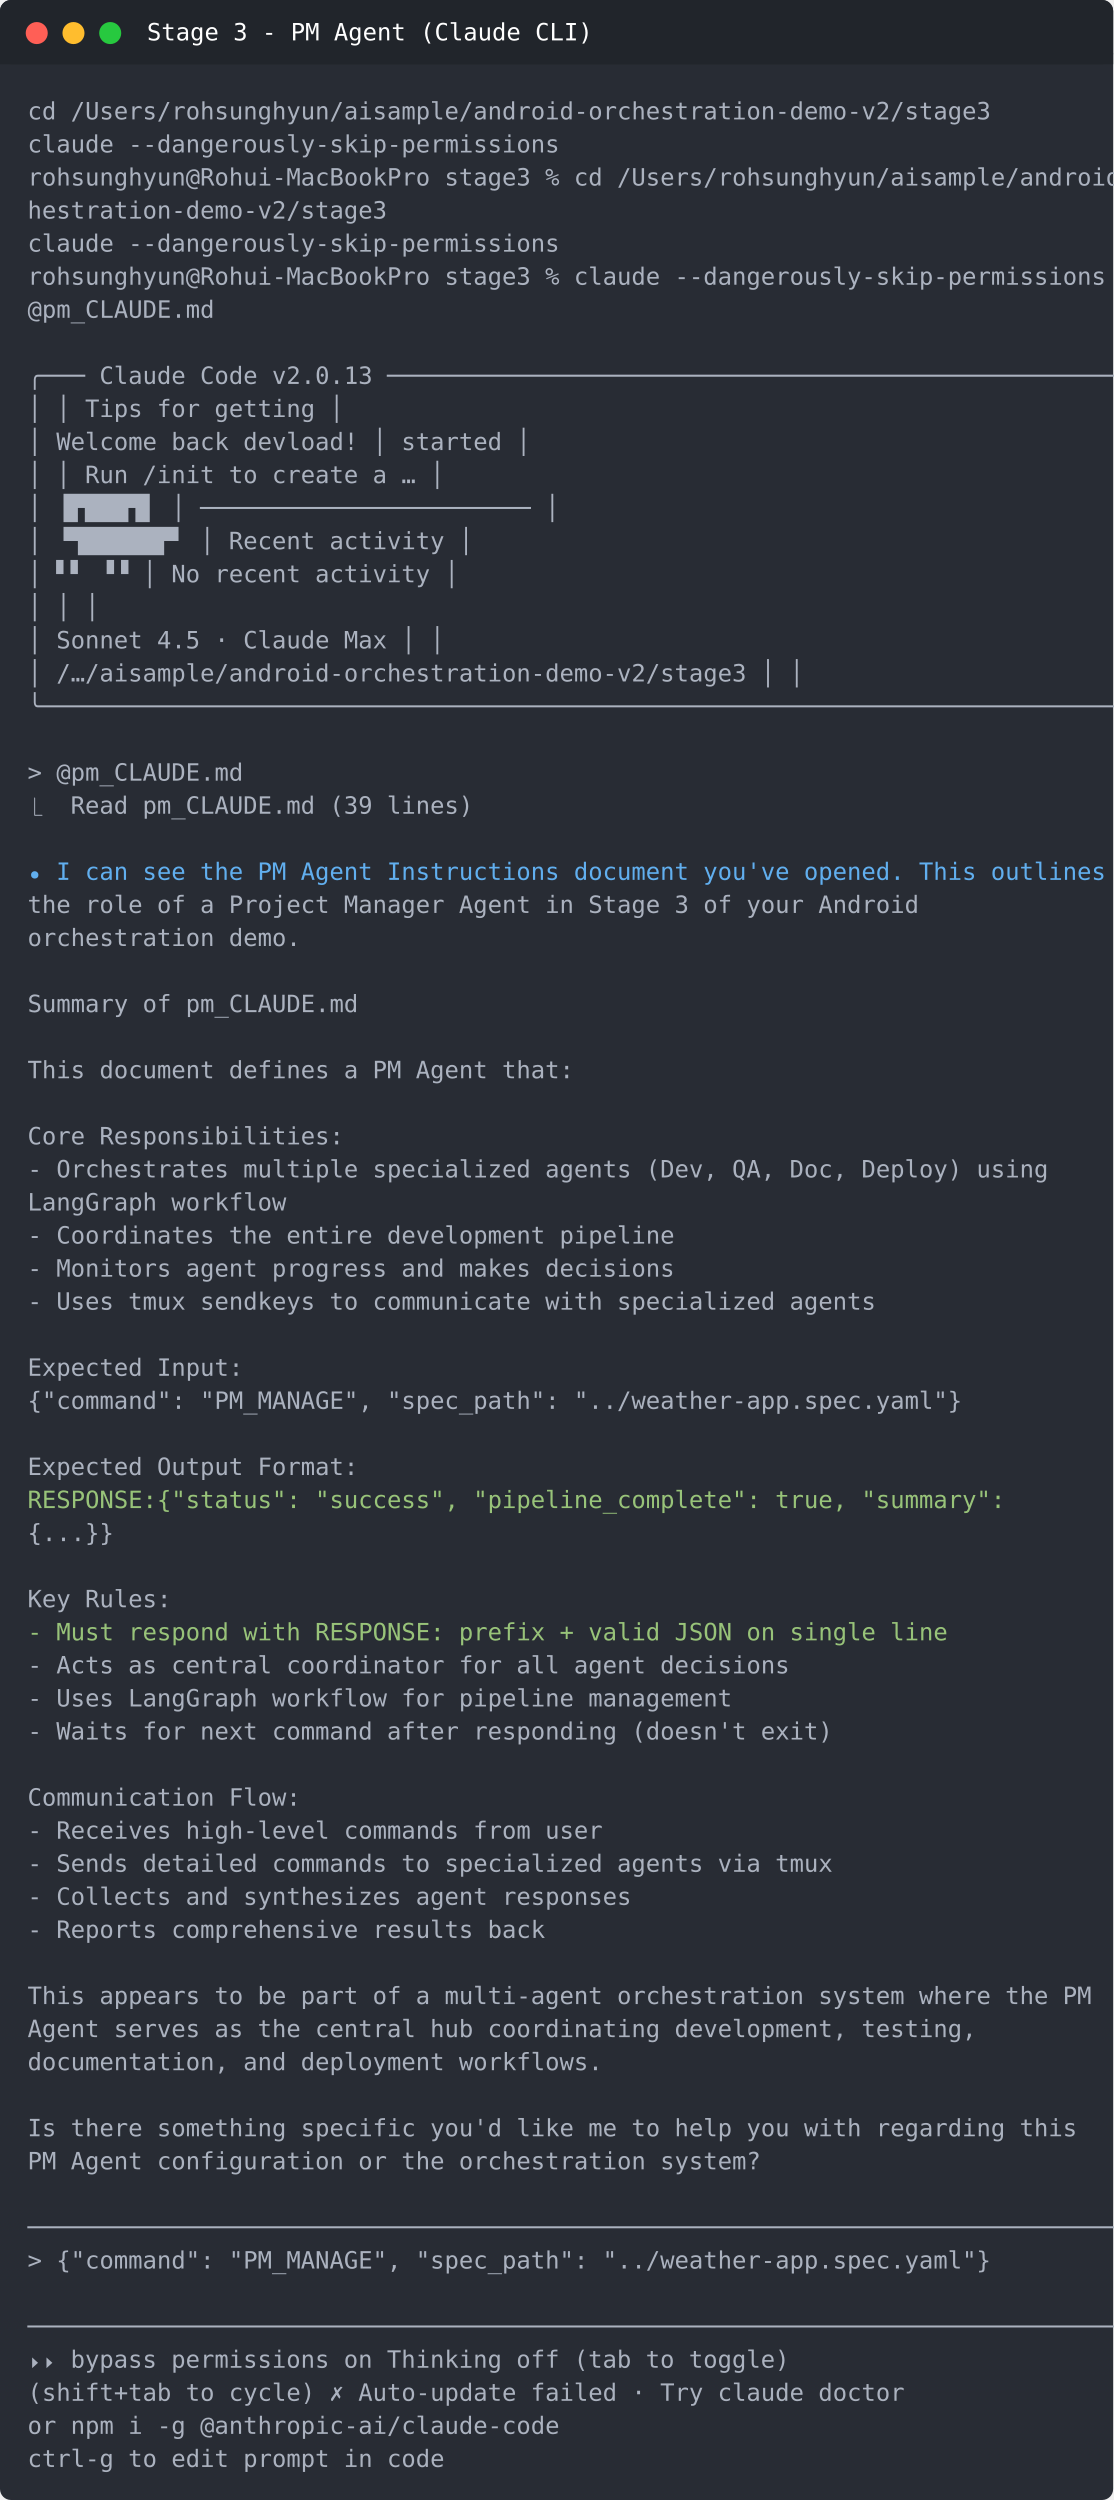
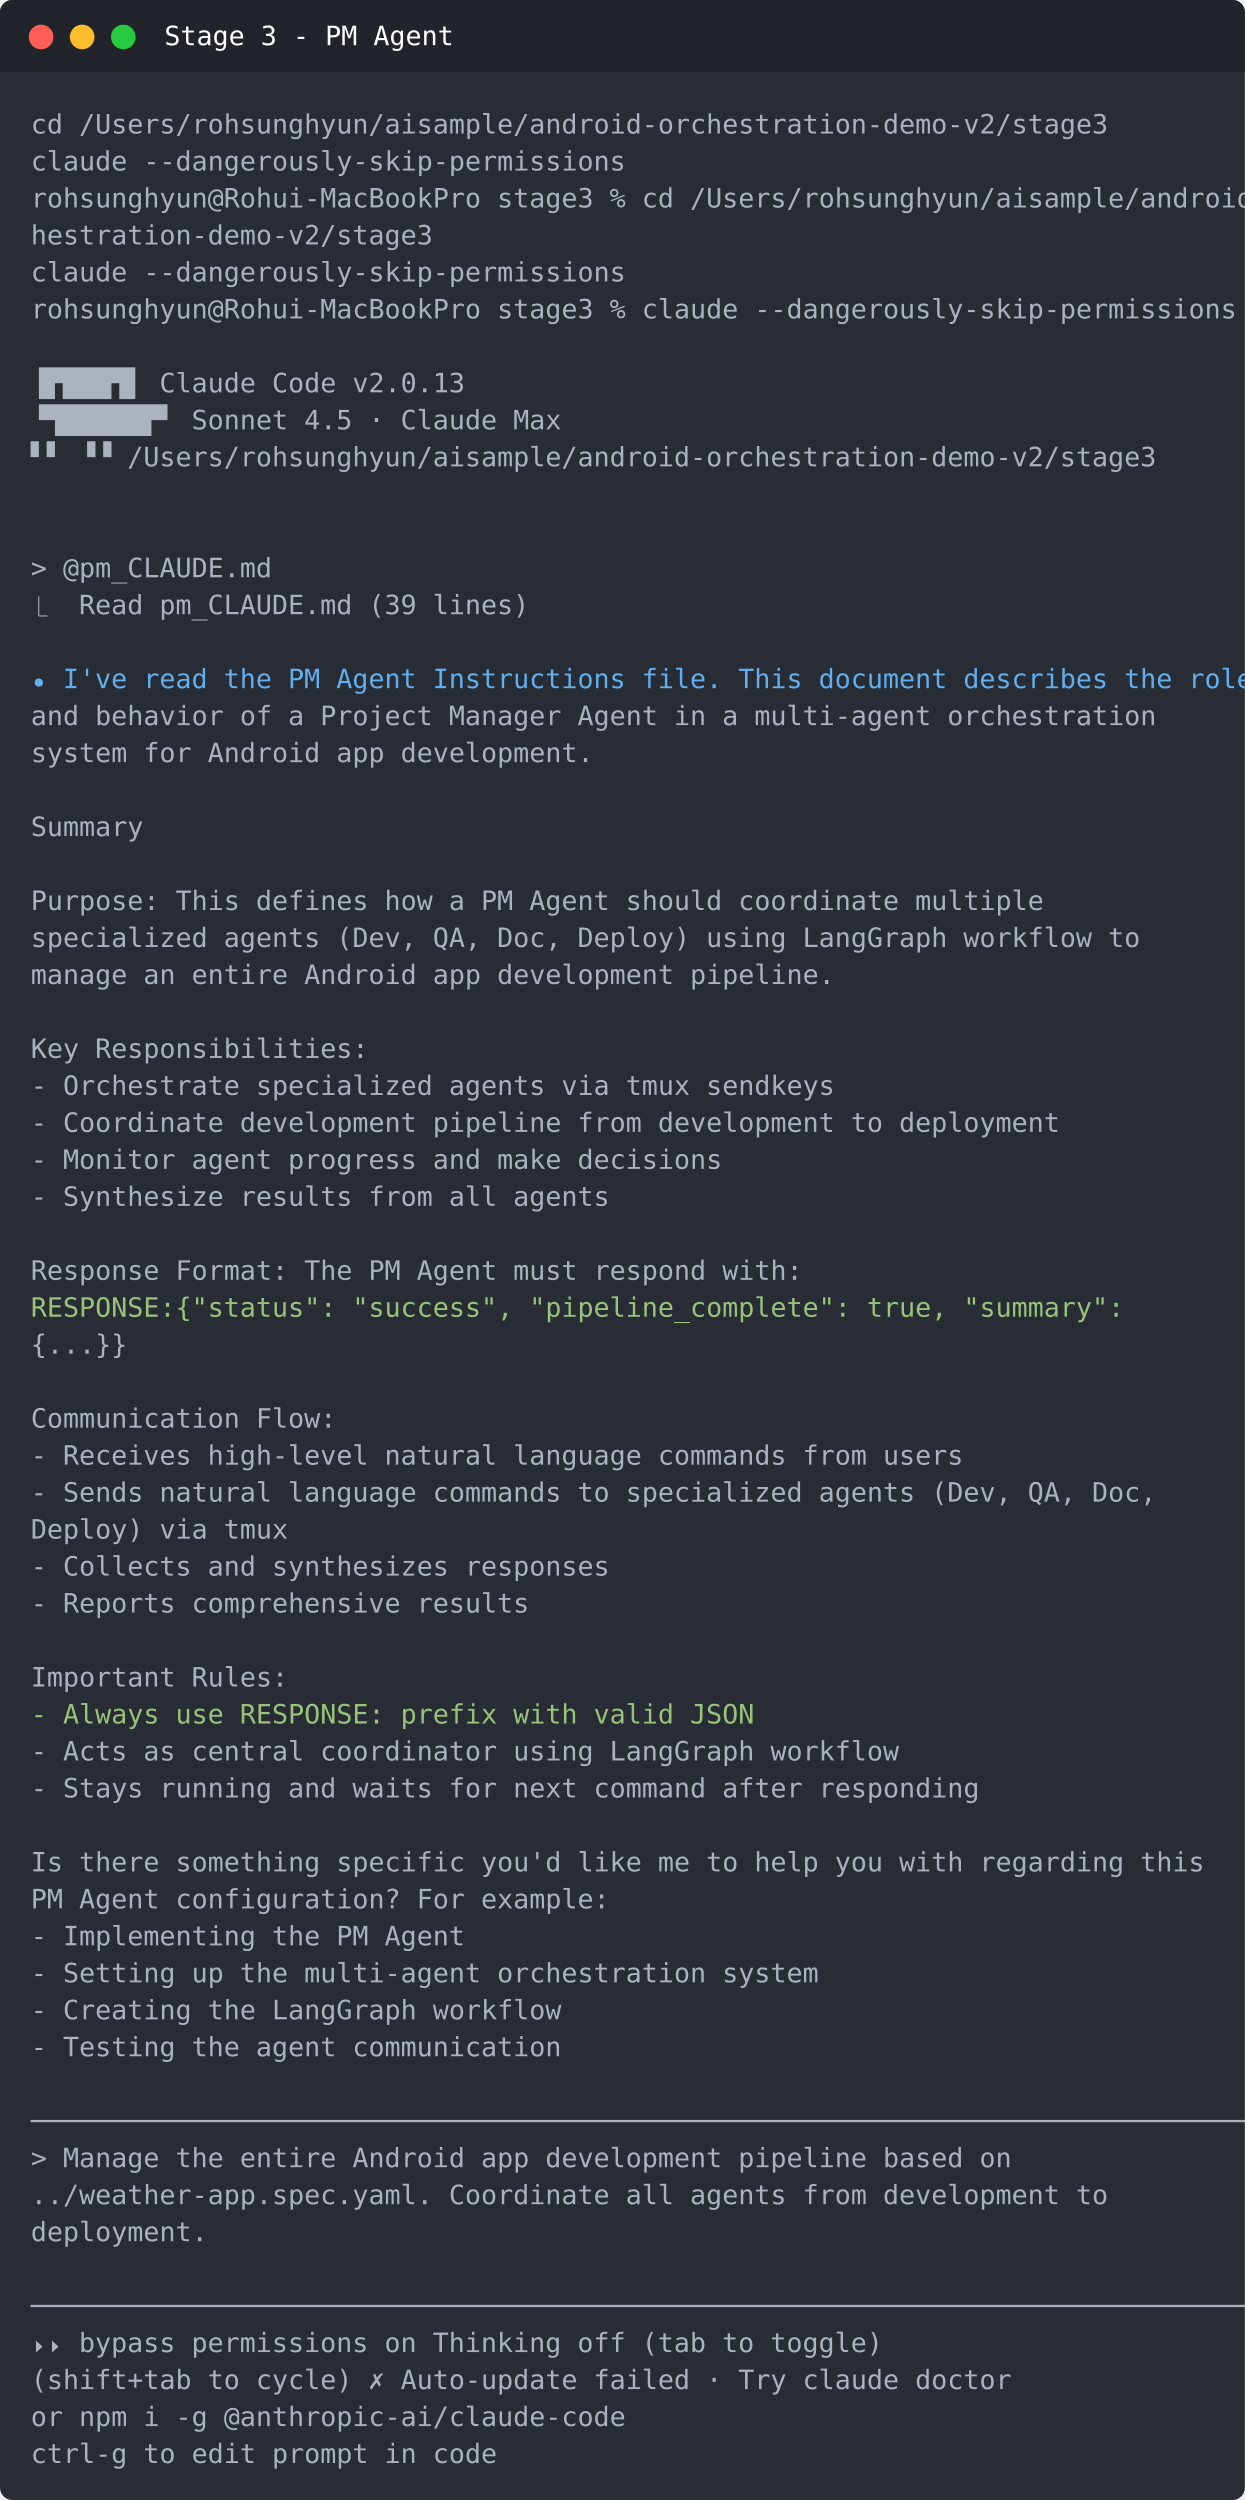
- <svg xmlns="http://www.w3.org/2000/svg" width="606.0" height="1361" viewBox="0 0 606.0 1361">
+ <svg xmlns="http://www.w3.org/2000/svg" width="606.0" height="1217" viewBox="0 0 606.0 1217">
  <style>
        .terminal-bg { fill: #282c34; }
        .terminal-header { fill: #21252b; }
        .terminal-button { stroke: none; }
        .terminal-text {
            fill: #abb2bf;
            font-family: 'Monaco', 'Menlo', 'Ubuntu Mono', 'Consolas', monospace;
            font-size: 13px;
            white-space: pre;
        }
        .terminal-title { fill: #ffffff; font-size: 13px; }
        .success { fill: #98c379; }
        .info { fill: #61afef; }
    </style>
-   <rect class="terminal-bg" width="606.0" height="1361" rx="6" />
+   <rect class="terminal-bg" width="606.0" height="1217" rx="6" />
  <rect class="terminal-header" width="606.0" height="35" rx="6" />
  <rect class="terminal-header" y="29" width="606.0" height="6" />
  <circle class="terminal-button" cx="20" cy="18" r="6" fill="#ff5f56" />
  <circle class="terminal-button" cx="40" cy="18" r="6" fill="#ffbd2e" />
  <circle class="terminal-button" cx="60" cy="18" r="6" fill="#27c93f" />
-   <text class="terminal-text terminal-title" x="80" y="22">Stage 3 - PM Agent (Claude CLI)</text>
+   <text class="terminal-text terminal-title" x="80" y="22">Stage 3 - PM Agent</text>
  <text class="terminal-text" x="15" y="65">cd /Users/rohsunghyun/aisample/android-orchestration-demo-v2/stage3</text>
  <text class="terminal-text" x="15" y="83">claude --dangerously-skip-permissions</text>
  <text class="terminal-text" x="15" y="101">rohsunghyun@Rohui-MacBookPro stage3 % cd /Users/rohsunghyun/aisample/android-orc</text>
  <text class="terminal-text" x="15" y="119">hestration-demo-v2/stage3</text>
  <text class="terminal-text" x="15" y="137">claude --dangerously-skip-permissions</text>
  <text class="terminal-text" x="15" y="155">rohsunghyun@Rohui-MacBookPro stage3 % claude --dangerously-skip-permissions</text>
-   <text class="terminal-text" x="15" y="173">@pm_CLAUDE.md</text>
-   <text class="terminal-text" x="15" y="191" />
-   <text class="terminal-text" x="15" y="209">╭─── Claude Code v2.0.13 ──────────────────────────────────────────────────────╮</text>
-   <text class="terminal-text" x="15" y="227">│                                                    │ Tips for getting        │</text>
-   <text class="terminal-text" x="15" y="245">│                Welcome back devload!               │ started                 │</text>
-   <text class="terminal-text" x="15" y="263">│                                                    │ Run /init to create a … │</text>
-   <text class="terminal-text" x="15" y="281">│                       ▐▛███▜▌                      │ ─────────────────────── │</text>
-   <text class="terminal-text" x="15" y="299">│                      ▝▜█████▛▘                     │ Recent activity         │</text>
-   <text class="terminal-text" x="15" y="317">│                        ▘▘ ▝▝                       │ No recent activity      │</text>
-   <text class="terminal-text" x="15" y="335">│                                                    │                         │</text>
-   <text class="terminal-text" x="15" y="353">│              Sonnet 4.5 · Claude Max               │                         │</text>
-   <text class="terminal-text" x="15" y="371">│  /…/aisample/android-orchestration-demo-v2/stage3  │                         │</text>
-   <text class="terminal-text" x="15" y="389">╰──────────────────────────────────────────────────────────────────────────────╯</text>
-   <text class="terminal-text" x="15" y="407" />
-   <text class="terminal-text" x="15" y="425">&gt; @pm_CLAUDE.md</text>
-   <text class="terminal-text" x="15" y="443">  ⎿  Read pm_CLAUDE.md (39 lines)</text>
-   <text class="terminal-text" x="15" y="461" />
-   <text class="terminal-text info" x="15" y="479">⏺ I can see the PM Agent Instructions document you've opened. This outlines</text>
-   <text class="terminal-text" x="15" y="497">  the role of a Project Manager Agent in Stage 3 of your Android</text>
-   <text class="terminal-text" x="15" y="515">  orchestration demo.</text>
-   <text class="terminal-text" x="15" y="533" />
-   <text class="terminal-text" x="15" y="551">  Summary of pm_CLAUDE.md</text>
-   <text class="terminal-text" x="15" y="569" />
-   <text class="terminal-text" x="15" y="587">  This document defines a PM Agent that:</text>
+   <text class="terminal-text" x="15" y="173" />
+   <text class="terminal-text" x="15" y="191"> ▐▛███▜▌   Claude Code v2.0.13</text>
+   <text class="terminal-text" x="15" y="209">▝▜█████▛▘  Sonnet 4.5 · Claude Max</text>
+   <text class="terminal-text" x="15" y="227">  ▘▘ ▝▝    /Users/rohsunghyun/aisample/android-orchestration-demo-v2/stage3</text>
+   <text class="terminal-text" x="15" y="245" />
+   <text class="terminal-text" x="15" y="263" />
+   <text class="terminal-text" x="15" y="281">&gt; @pm_CLAUDE.md</text>
+   <text class="terminal-text" x="15" y="299">  ⎿  Read pm_CLAUDE.md (39 lines)</text>
+   <text class="terminal-text" x="15" y="317" />
+   <text class="terminal-text info" x="15" y="335">⏺ I've read the PM Agent Instructions file. This document describes the role</text>
+   <text class="terminal-text" x="15" y="353">   and behavior of a Project Manager Agent in a multi-agent orchestration</text>
+   <text class="terminal-text" x="15" y="371">  system for Android app development.</text>
+   <text class="terminal-text" x="15" y="389" />
+   <text class="terminal-text" x="15" y="407">  Summary</text>
+   <text class="terminal-text" x="15" y="425" />
+   <text class="terminal-text" x="15" y="443">  Purpose: This defines how a PM Agent should coordinate multiple</text>
+   <text class="terminal-text" x="15" y="461">  specialized agents (Dev, QA, Doc, Deploy) using LangGraph workflow to</text>
+   <text class="terminal-text" x="15" y="479">  manage an entire Android app development pipeline.</text>
+   <text class="terminal-text" x="15" y="497" />
+   <text class="terminal-text" x="15" y="515">  Key Responsibilities:</text>
+   <text class="terminal-text" x="15" y="533">  - Orchestrate specialized agents via tmux sendkeys</text>
+   <text class="terminal-text" x="15" y="551">  - Coordinate development pipeline from development to deployment</text>
+   <text class="terminal-text" x="15" y="569">  - Monitor agent progress and make decisions</text>
+   <text class="terminal-text" x="15" y="587">  - Synthesize results from all agents</text>
  <text class="terminal-text" x="15" y="605" />
-   <text class="terminal-text" x="15" y="623">  Core Responsibilities:</text>
-   <text class="terminal-text" x="15" y="641">  - Orchestrates multiple specialized agents (Dev, QA, Doc, Deploy) using</text>
-   <text class="terminal-text" x="15" y="659">  LangGraph workflow</text>
-   <text class="terminal-text" x="15" y="677">  - Coordinates the entire development pipeline</text>
-   <text class="terminal-text" x="15" y="695">  - Monitors agent progress and makes decisions</text>
-   <text class="terminal-text" x="15" y="713">  - Uses tmux sendkeys to communicate with specialized agents</text>
-   <text class="terminal-text" x="15" y="731" />
-   <text class="terminal-text" x="15" y="749">  Expected Input:</text>
-   <text class="terminal-text" x="15" y="767">  {"command": "PM_MANAGE", "spec_path": "../weather-app.spec.yaml"}</text>
-   <text class="terminal-text" x="15" y="785" />
-   <text class="terminal-text" x="15" y="803">  Expected Output Format:</text>
-   <text class="terminal-text success" x="15" y="821">  RESPONSE:{"status": "success", "pipeline_complete": true, "summary":</text>
-   <text class="terminal-text" x="15" y="839">  {...}}</text>
-   <text class="terminal-text" x="15" y="857" />
-   <text class="terminal-text" x="15" y="875">  Key Rules:</text>
-   <text class="terminal-text success" x="15" y="893">  - Must respond with RESPONSE: prefix + valid JSON on single line</text>
-   <text class="terminal-text" x="15" y="911">  - Acts as central coordinator for all agent decisions</text>
-   <text class="terminal-text" x="15" y="929">  - Uses LangGraph workflow for pipeline management</text>
-   <text class="terminal-text" x="15" y="947">  - Waits for next command after responding (doesn't exit)</text>
-   <text class="terminal-text" x="15" y="965" />
-   <text class="terminal-text" x="15" y="983">  Communication Flow:</text>
-   <text class="terminal-text" x="15" y="1001">  - Receives high-level commands from user</text>
-   <text class="terminal-text" x="15" y="1019">  - Sends detailed commands to specialized agents via tmux</text>
-   <text class="terminal-text" x="15" y="1037">  - Collects and synthesizes agent responses</text>
-   <text class="terminal-text" x="15" y="1055">  - Reports comprehensive results back</text>
-   <text class="terminal-text" x="15" y="1073" />
-   <text class="terminal-text" x="15" y="1091">  This appears to be part of a multi-agent orchestration system where the PM</text>
-   <text class="terminal-text" x="15" y="1109">   Agent serves as the central hub coordinating development, testing,</text>
-   <text class="terminal-text" x="15" y="1127">  documentation, and deployment workflows.</text>
-   <text class="terminal-text" x="15" y="1145" />
-   <text class="terminal-text" x="15" y="1163">  Is there something specific you'd like me to help you with regarding this</text>
-   <text class="terminal-text" x="15" y="1181">  PM Agent configuration or the orchestration system?</text>
-   <text class="terminal-text" x="15" y="1199" />
-   <text class="terminal-text" x="15" y="1217">────────────────────────────────────────────────────────────────────────────────</text>
-   <text class="terminal-text" x="15" y="1235">&gt; {"command": "PM_MANAGE", "spec_path": "../weather-app.spec.yaml"}</text>
-   <text class="terminal-text" x="15" y="1253" />
-   <text class="terminal-text" x="15" y="1271">────────────────────────────────────────────────────────────────────────────────</text>
-   <text class="terminal-text" x="15" y="1289">  ⏵⏵ bypass permissions on                        Thinking off (tab to toggle)</text>
-   <text class="terminal-text" x="15" y="1307">  (shift+tab to cycle)               ✗ Auto-update failed · Try claude doctor</text>
-   <text class="terminal-text" x="15" y="1325">                                     or npm i -g @anthropic-ai/claude-code</text>
-   <text class="terminal-text" x="15" y="1343">                                                 ctrl-g to edit prompt in code</text>
+   <text class="terminal-text" x="15" y="623">  Response Format: The PM Agent must respond with:</text>
+   <text class="terminal-text success" x="15" y="641">  RESPONSE:{"status": "success", "pipeline_complete": true, "summary":</text>
+   <text class="terminal-text" x="15" y="659">  {...}}</text>
+   <text class="terminal-text" x="15" y="677" />
+   <text class="terminal-text" x="15" y="695">  Communication Flow:</text>
+   <text class="terminal-text" x="15" y="713">  - Receives high-level natural language commands from users</text>
+   <text class="terminal-text" x="15" y="731">  - Sends natural language commands to specialized agents (Dev, QA, Doc,</text>
+   <text class="terminal-text" x="15" y="749">  Deploy) via tmux</text>
+   <text class="terminal-text" x="15" y="767">  - Collects and synthesizes responses</text>
+   <text class="terminal-text" x="15" y="785">  - Reports comprehensive results</text>
+   <text class="terminal-text" x="15" y="803" />
+   <text class="terminal-text" x="15" y="821">  Important Rules:</text>
+   <text class="terminal-text success" x="15" y="839">  - Always use RESPONSE: prefix with valid JSON</text>
+   <text class="terminal-text" x="15" y="857">  - Acts as central coordinator using LangGraph workflow</text>
+   <text class="terminal-text" x="15" y="875">  - Stays running and waits for next command after responding</text>
+   <text class="terminal-text" x="15" y="893" />
+   <text class="terminal-text" x="15" y="911">  Is there something specific you'd like me to help you with regarding this</text>
+   <text class="terminal-text" x="15" y="929">  PM Agent configuration? For example:</text>
+   <text class="terminal-text" x="15" y="947">  - Implementing the PM Agent</text>
+   <text class="terminal-text" x="15" y="965">  - Setting up the multi-agent orchestration system</text>
+   <text class="terminal-text" x="15" y="983">  - Creating the LangGraph workflow</text>
+   <text class="terminal-text" x="15" y="1001">  - Testing the agent communication</text>
+   <text class="terminal-text" x="15" y="1019" />
+   <text class="terminal-text" x="15" y="1037">────────────────────────────────────────────────────────────────────────────────</text>
+   <text class="terminal-text" x="15" y="1055">&gt; Manage the entire Android app development pipeline based on</text>
+   <text class="terminal-text" x="15" y="1073">  ../weather-app.spec.yaml. Coordinate all agents from development to</text>
+   <text class="terminal-text" x="15" y="1091">  deployment.</text>
+   <text class="terminal-text" x="15" y="1109" />
+   <text class="terminal-text" x="15" y="1127">────────────────────────────────────────────────────────────────────────────────</text>
+   <text class="terminal-text" x="15" y="1145">  ⏵⏵ bypass permissions on                        Thinking off (tab to toggle)</text>
+   <text class="terminal-text" x="15" y="1163">  (shift+tab to cycle)               ✗ Auto-update failed · Try claude doctor</text>
+   <text class="terminal-text" x="15" y="1181">                                     or npm i -g @anthropic-ai/claude-code</text>
+   <text class="terminal-text" x="15" y="1199">                                                 ctrl-g to edit prompt in code</text>
</svg>
